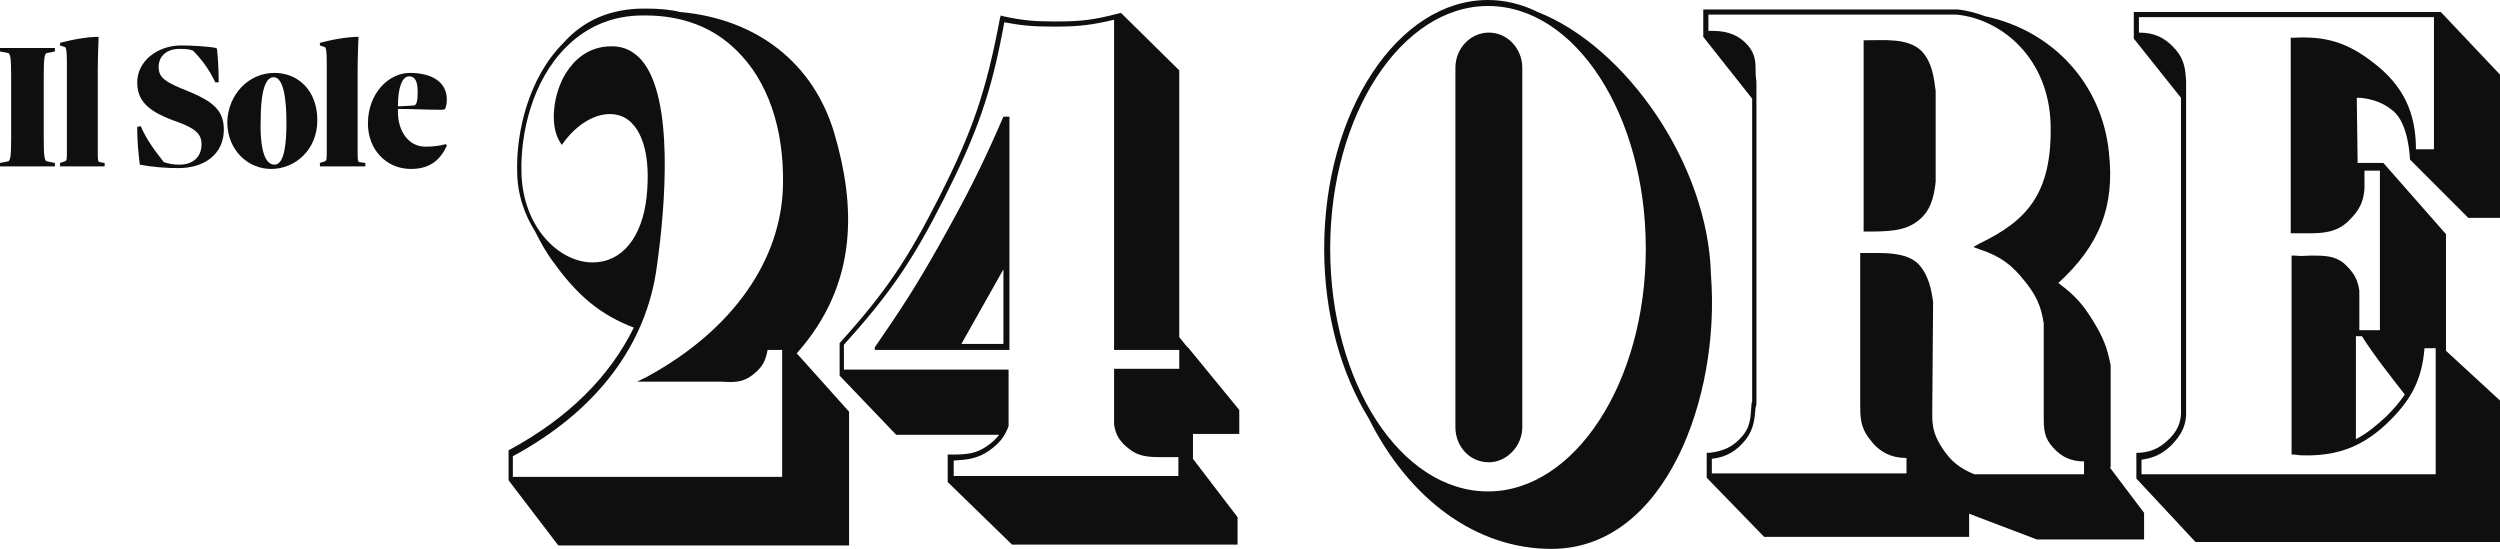
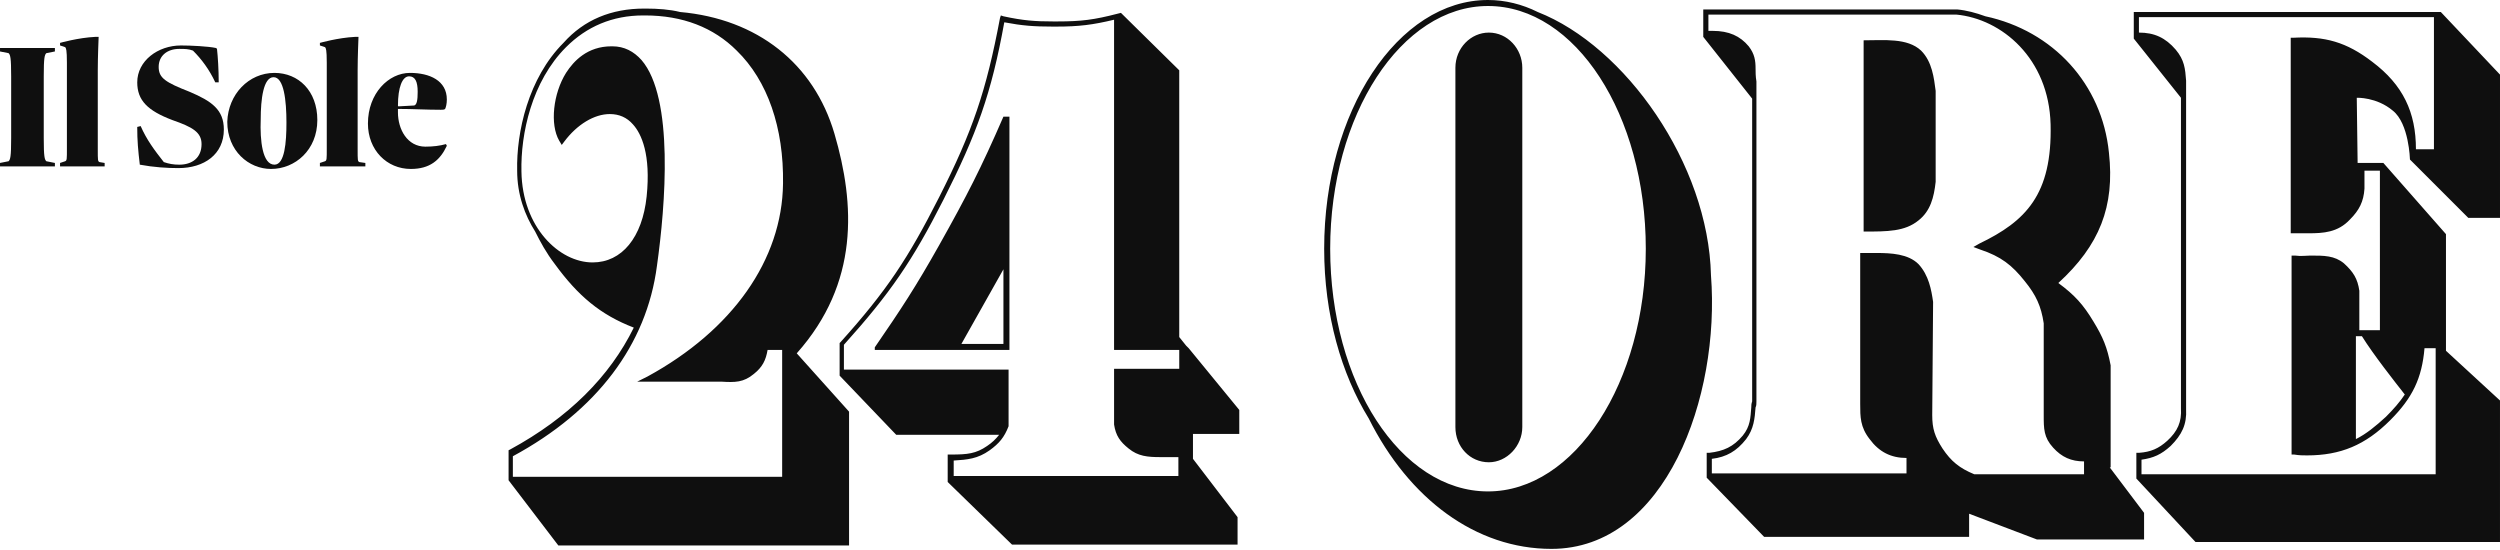
- <svg xmlns="http://www.w3.org/2000/svg" version="1.1" id="Livello_1" x="0px" y="0px" width="291.5px" height="64px" viewBox="-6.75 -70 291.5 64" enable-background="new -6.75 -70 291.5 64" xml:space="preserve">
+ <svg xmlns="http://www.w3.org/2000/svg" width="272.73" height="60" viewBox="-6.750 -70.000 291.500 64.130" version="1.1" id="Livello_1" x="0px" y="0px" xml:space="preserve">
  <g>
    <path fill="#0F0F0F" d="M284.75-23.301V-6.8h-35.5l-6.9-7.4v-3h0.301c1.398-0.101,2.299-0.5,3.299-1.4   c1.199-1.1,1.701-2.199,1.6-3.8v-36.2l-5.5-6.9v-3.1h35.801l6.9,7.3v16.7h-3.701l-6.799-6.8c0,0-0.1-4.2-2-5.7   c-1.9-1.6-4.201-1.5-4.201-1.5l0.1,7.6h3.002l7.299,8.3V-29.1L284.75-23.301z M268.65-30.801h-0.701v12   c1.201-0.6,2.301-1.499,3.5-2.6c0.9-0.9,1.6-1.699,2.201-2.6C272.549-25.4,269.949-28.7,268.65-30.801 M277.25-29.4h-1.301   c-0.299,3.5-1.4,5.801-4,8.4c-2.9,2.9-5.799,4.1-9.699,4.1c-0.5,0-0.9,0-1.5-0.1h-0.301v-23.2h0.4c0.699,0.1,1.301,0,1.801,0   c1.6,0,2.799,0,3.898,0.9c1.102,1,1.6,1.8,1.801,3.201v4.6h2.4v-18.6h-1.801v2.1c-0.1,1.5-0.6,2.5-1.699,3.6   c-1.4,1.5-3.1,1.6-4.801,1.6h-0.799c-0.301,0-0.602,0-0.9,0h-0.4v-22.8h0.299c3.701-0.2,6.201,0.5,9.201,2.8   c3.6,2.7,5.1,5.9,5.1,10.2h2.1V-68H242.65v1.8c1.799,0,3.1,0.6,4.299,2c1,1.2,1.1,2.2,1.201,3.6v0.6v37.699   c0.1,1.801-0.5,3-1.801,4.301c-1.1,1-2,1.4-3.4,1.6v1.7h34.301V-29.4z M239.25-15.5l4,5.3V-7.1h-12.5l-7.9-3V-7.4h-23.9l-6.699-6.9   l0,0V-17.2h0.299c1.701-0.2,2.801-0.7,3.9-2c0.9-1.1,0.9-2.101,1-3.3c0-0.2,0-0.4,0.102-0.7v-35.3l-5.701-7.2v-3.2h29.6   c1.102,0.101,2.201,0.4,3.301,0.8c7.9,1.7,13.6,7.9,14.4,15.9c0.699,6.3-1.102,10.8-5.9,15.2c1.9,1.4,2.898,2.5,4.1,4.5   c1.1,1.8,1.6,3,2,5.1v11.9H239.25z M236.25-16.2L236.25-16.2c-1.5,0-2.602-0.5-3.6-1.601C231.549-19,231.549-20,231.549-21.6v-10.7   c-0.299-2-0.898-3.3-2.199-4.9c-1.5-1.9-2.801-2.9-5.199-3.7l-0.801-0.3l0.699-0.4c5.4-2.6,8.5-5.7,8.301-13.9   c-0.199-7.7-5.699-12.3-11-12.8h-28.9v1.9c0.201,0,0.301,0,0.5,0c1.9,0,3.201,0.6,4.201,1.8c0.699,0.9,0.799,1.7,0.799,2.6   c0,0.4,0,0.9,0.1,1.5v37.3c0,0.3,0,0.5-0.1,0.7c-0.1,1.3-0.199,2.5-1.1,3.699c-1.1,1.4-2.301,2.101-4,2.301v1.699h22.699V-16.6   c-1.799,0-3.199-0.701-4.299-2.201c-1.1-1.399-1.1-2.6-1.1-4.1v-17.6h1.1h0.799c1.701,0,3.701,0.1,4.9,1.3   c1.201,1.3,1.5,3,1.701,4.399L218.549-21.6c0,1.6,0.301,2.5,1.201,3.899c1,1.5,2,2.3,3.699,3h12.801V-16.2z M210.549-65.3V-43   c2.801,0,4.801,0,6.4-1.3c1.4-1.1,1.801-2.7,2-4.5v-10.6c-0.199-1.5-0.4-3.4-1.699-4.7C215.65-65.6,212.949-65.3,210.549-65.3    M174.15-6c-8.801,0-16.601-5.801-21.301-15.2c-3.199-5.2-5.2-12.101-5.2-19.8c0-16,8.601-29,19.101-29c2,0,4,0.5,5.799,1.4   c10.201,4,19.9,17.7,20.201,30.7C193.85-23.7,187.449-6,174.15-6 M185.15-41c0-15.6-8.201-28.3-18.4-28.3   c-10.101,0-18.4,12.7-18.4,28.3c0,15.6,8.2,28.3,18.4,28.3C176.85-12.7,185.15-25.4,185.15-41 M166.85-66.2c-2.1,0-3.9,1.8-3.9,4.1   v41.9c0,2.3,1.701,4.101,3.9,4.101c2.1,0,3.9-1.9,3.9-4.101v-41.9C170.75-64.3,169.049-66.2,166.85-66.2 M86.15-28.801L92.25-22   v15.6h-33.9l-5.8-7.6v-3.5l0.2-0.1c6.8-3.701,11.6-8.5,14.4-14.2c-3.9-1.501-6.5-3.7-9.2-7.4c-1-1.3-1.7-2.6-2.3-3.8   c-1.2-1.9-2.1-4.3-2.1-7.1c-0.1-4.5,1.3-10.8,5.399-14.9c2.4-2.7,5.601-4,9.4-4h0.2c1.399,0,2.8,0.1,4,0.4c9,0.8,15.6,6,18,14.2   C92.95-46.2,93.45-37,86.15-28.801 M84.65-29.2h-1.9c-0.2,1.2-0.6,2-1.6,2.8c-1.2,1-2.2,1-3.8,0.9h-9.8l1.2-0.6   c9.9-5.4,15.7-13.601,15.8-22.5c0.1-6.5-1.8-12-5.4-15.5c-2.7-2.7-6.3-4.1-10.7-4.1h-0.2c-3.601,0-6.6,1.3-9,3.7   c-4,4-5.3,10.1-5.201,14.5c0.1,6.5,4.4,10.6,8.3,10.6c3.4,0,5.8-2.9,6.3-7.7c0.5-4.9-0.601-7.3-1.6-8.4c-0.7-0.8-1.601-1.2-2.7-1.2   c-1.8,0-3.8,1.2-5.3,3.2l-0.3,0.4l-0.3-0.5c-1.1-1.9-0.7-5.5,0.8-7.9c0.899-1.4,2.5-3.1,5.3-3.1h0.1c1.4,0,2.5,0.6,3.4,1.6   c3.8,4.4,2.8,16.9,1.8,24c-1.2,9.2-7,16.9-16.8,22.199v2.4h31.4v-14.8H84.65z M131.85-29.4l5.9,7.2v2.8h-5.4v2.9l5.2,6.8v3.2h-26.3   l-7.5-7.3V-17h0.4c1.9,0,2.9-0.1,4.2-1c0.6-0.4,1-0.801,1.4-1.301h-12l-6.6-6.899l0,0V-30l0.1-0.101   c5.4-5.999,7.9-9.799,11.5-16.899c3.9-7.7,5.5-12.4,7.1-20.9l0.1-0.3l0.3,0.1c2.3,0.5,3.7,0.6,5.8,0.6h0.5c2.8,0,4.3-0.2,7-0.9   l0.4-0.1l6.8,6.7v31.1l0.8,1l0,0l0,0L131.85-29.4z M130.75-29.2h-7.6v-38.5c-2.5,0.6-4.1,0.8-6.7,0.8h-0.5c-2.1,0-3.5-0.1-5.6-0.5   c-1.5,8.3-3.2,13-7.1,20.7c-3.6,7.1-6.2,10.899-11.6,16.9v2.899h19.2v6.601c-0.5,1.3-1.1,2-2.2,2.8c-1.4,1-2.6,1.1-4.2,1.2v1.8   h26.2v-2.2h-2.1c-1.5,0-2.6-0.101-3.7-1c-1-0.8-1.5-1.5-1.699-2.8V-27h7.6V-29.2L130.75-29.2z M110.25-56.4h0.7v27.2h-15.7v-0.3   c3.1-4.5,4.8-7.1,7.5-11.9C105.95-47.1,107.65-50.4,110.25-56.4L110.25-56.4z M110.25-38.6l-4.9,8.7h4.9V-38.6z" />
    <g>
      <path fill="#0F0F0F" d="M-1.35-63.8c-0.2,0.2-0.3,0.5-0.3,2.7v7.2c0,2.2,0.1,2.5,0.3,2.7l1,0.2c0,0,0,0.1,0,0.4h-6.4    c0-0.3,0-0.4,0-0.4l1-0.2c0.2-0.2,0.3-0.5,0.3-2.7v-7.2c0-2.2-0.1-2.5-0.3-2.7l-1-0.2c0,0,0-0.1,0-0.4h6.4c0,0.3,0,0.4,0,0.4    L-1.35-63.8z" />
      <path fill="#0F0F0F" d="M5.45-51c0,0,0,0.2,0,0.4h-5.2c0-0.2,0-0.4,0-0.4l0.6-0.2c0.2-0.1,0.2-0.2,0.2-1.5v-10    c0-1.5-0.1-1.7-0.2-1.8l-0.6-0.2c0-0.2,0-0.3,0-0.3s2.1-0.6,4.1-0.7h0.4c0,0-0.1,2.3-0.1,3.9v9.2c0,1.3,0,1.4,0.2,1.5L5.45-51z" />
      <path fill="#0F0F0F" d="M18.45-64.4l0.1,0.101c0.1,0.9,0.2,2.4,0.2,3.9h-0.4c-0.7-1.5-1.6-2.7-2.6-3.7c-0.5-0.2-1-0.2-1.6-0.2    c-1.4,0-2.4,0.8-2.4,2.1s0.8,1.8,3.6,2.9c2.6,1.1,4,2.1,4,4.4c0,2.9-2.3,4.5-5.3,4.5c-1.3,0-2.9-0.1-4.5-0.4    c-0.2-1.7-0.3-2.8-0.3-4.4l0.4-0.1c0.7,1.6,1.6,2.8,2.7,4.2c0.6,0.2,1.1,0.3,1.8,0.3c1.5,0,2.6-0.8,2.6-2.4c0-1.4-1.1-2-3.399-2.8    c-2.9-1.1-4.1-2.3-4.1-4.4c0-2.5,2.4-4.3,5.1-4.3C15.45-64.7,17.55-64.6,18.45-64.4" />
      <path fill="#0F0F0F" d="M25.25-61.5c2.8,0,5,2.1,5,5.5c0,3.5-2.6,5.7-5.399,5.7c-2.601,0-5.101-2.1-5.101-5.5    C19.85-59,22.25-61.5,25.25-61.5 M25.25-50.8c1.2,0,1.399-2.6,1.399-4.9c0-2.6-0.3-5.3-1.5-5.3c-1.2,0-1.5,2.6-1.5,4.9    C23.55-53.6,23.85-50.8,25.25-50.8" />
      <path fill="#0F0F0F" d="M35.85-51c0,0,0,0.2,0,0.4h-5.3c0-0.2,0-0.4,0-0.4l0.6-0.2c0.2-0.1,0.2-0.2,0.2-1.5v-10    c0-1.5-0.1-1.7-0.2-1.8l-0.6-0.2c0-0.2,0-0.3,0-0.3s2.1-0.6,4.1-0.7h0.4c0,0-0.1,2.3-0.1,3.9v9.2c0,1.3,0,1.4,0.2,1.5L35.85-51z" />
      <path fill="#0F0F0F" d="M41.05-61.5c2.3,0,4.3,0.9,4.3,3.1c0,0.5-0.101,0.9-0.201,1.1c-0.1,0.1-0.3,0.1-0.5,0.1    c-1.7,0-3.3-0.1-5-0.1c0,0,0,0.2,0,0.4c0,2,1.101,4,3.2,4c0.9,0,1.7-0.1,2.4-0.3l0.101,0.2c-0.8,1.7-2,2.7-4.2,2.7    c-2.8,0-5-2.2-5-5.3C36.15-59.1,38.55-61.5,41.05-61.5 M39.75-57.6l1.8-0.1c0.3-0.1,0.4-0.6,0.4-1.6c0-1.2-0.3-1.8-1-1.8    c-0.8,0-1.3,1.3-1.3,3.4C39.65-57.6,39.65-57.6,39.75-57.6" />
    </g>
  </g>
</svg>
